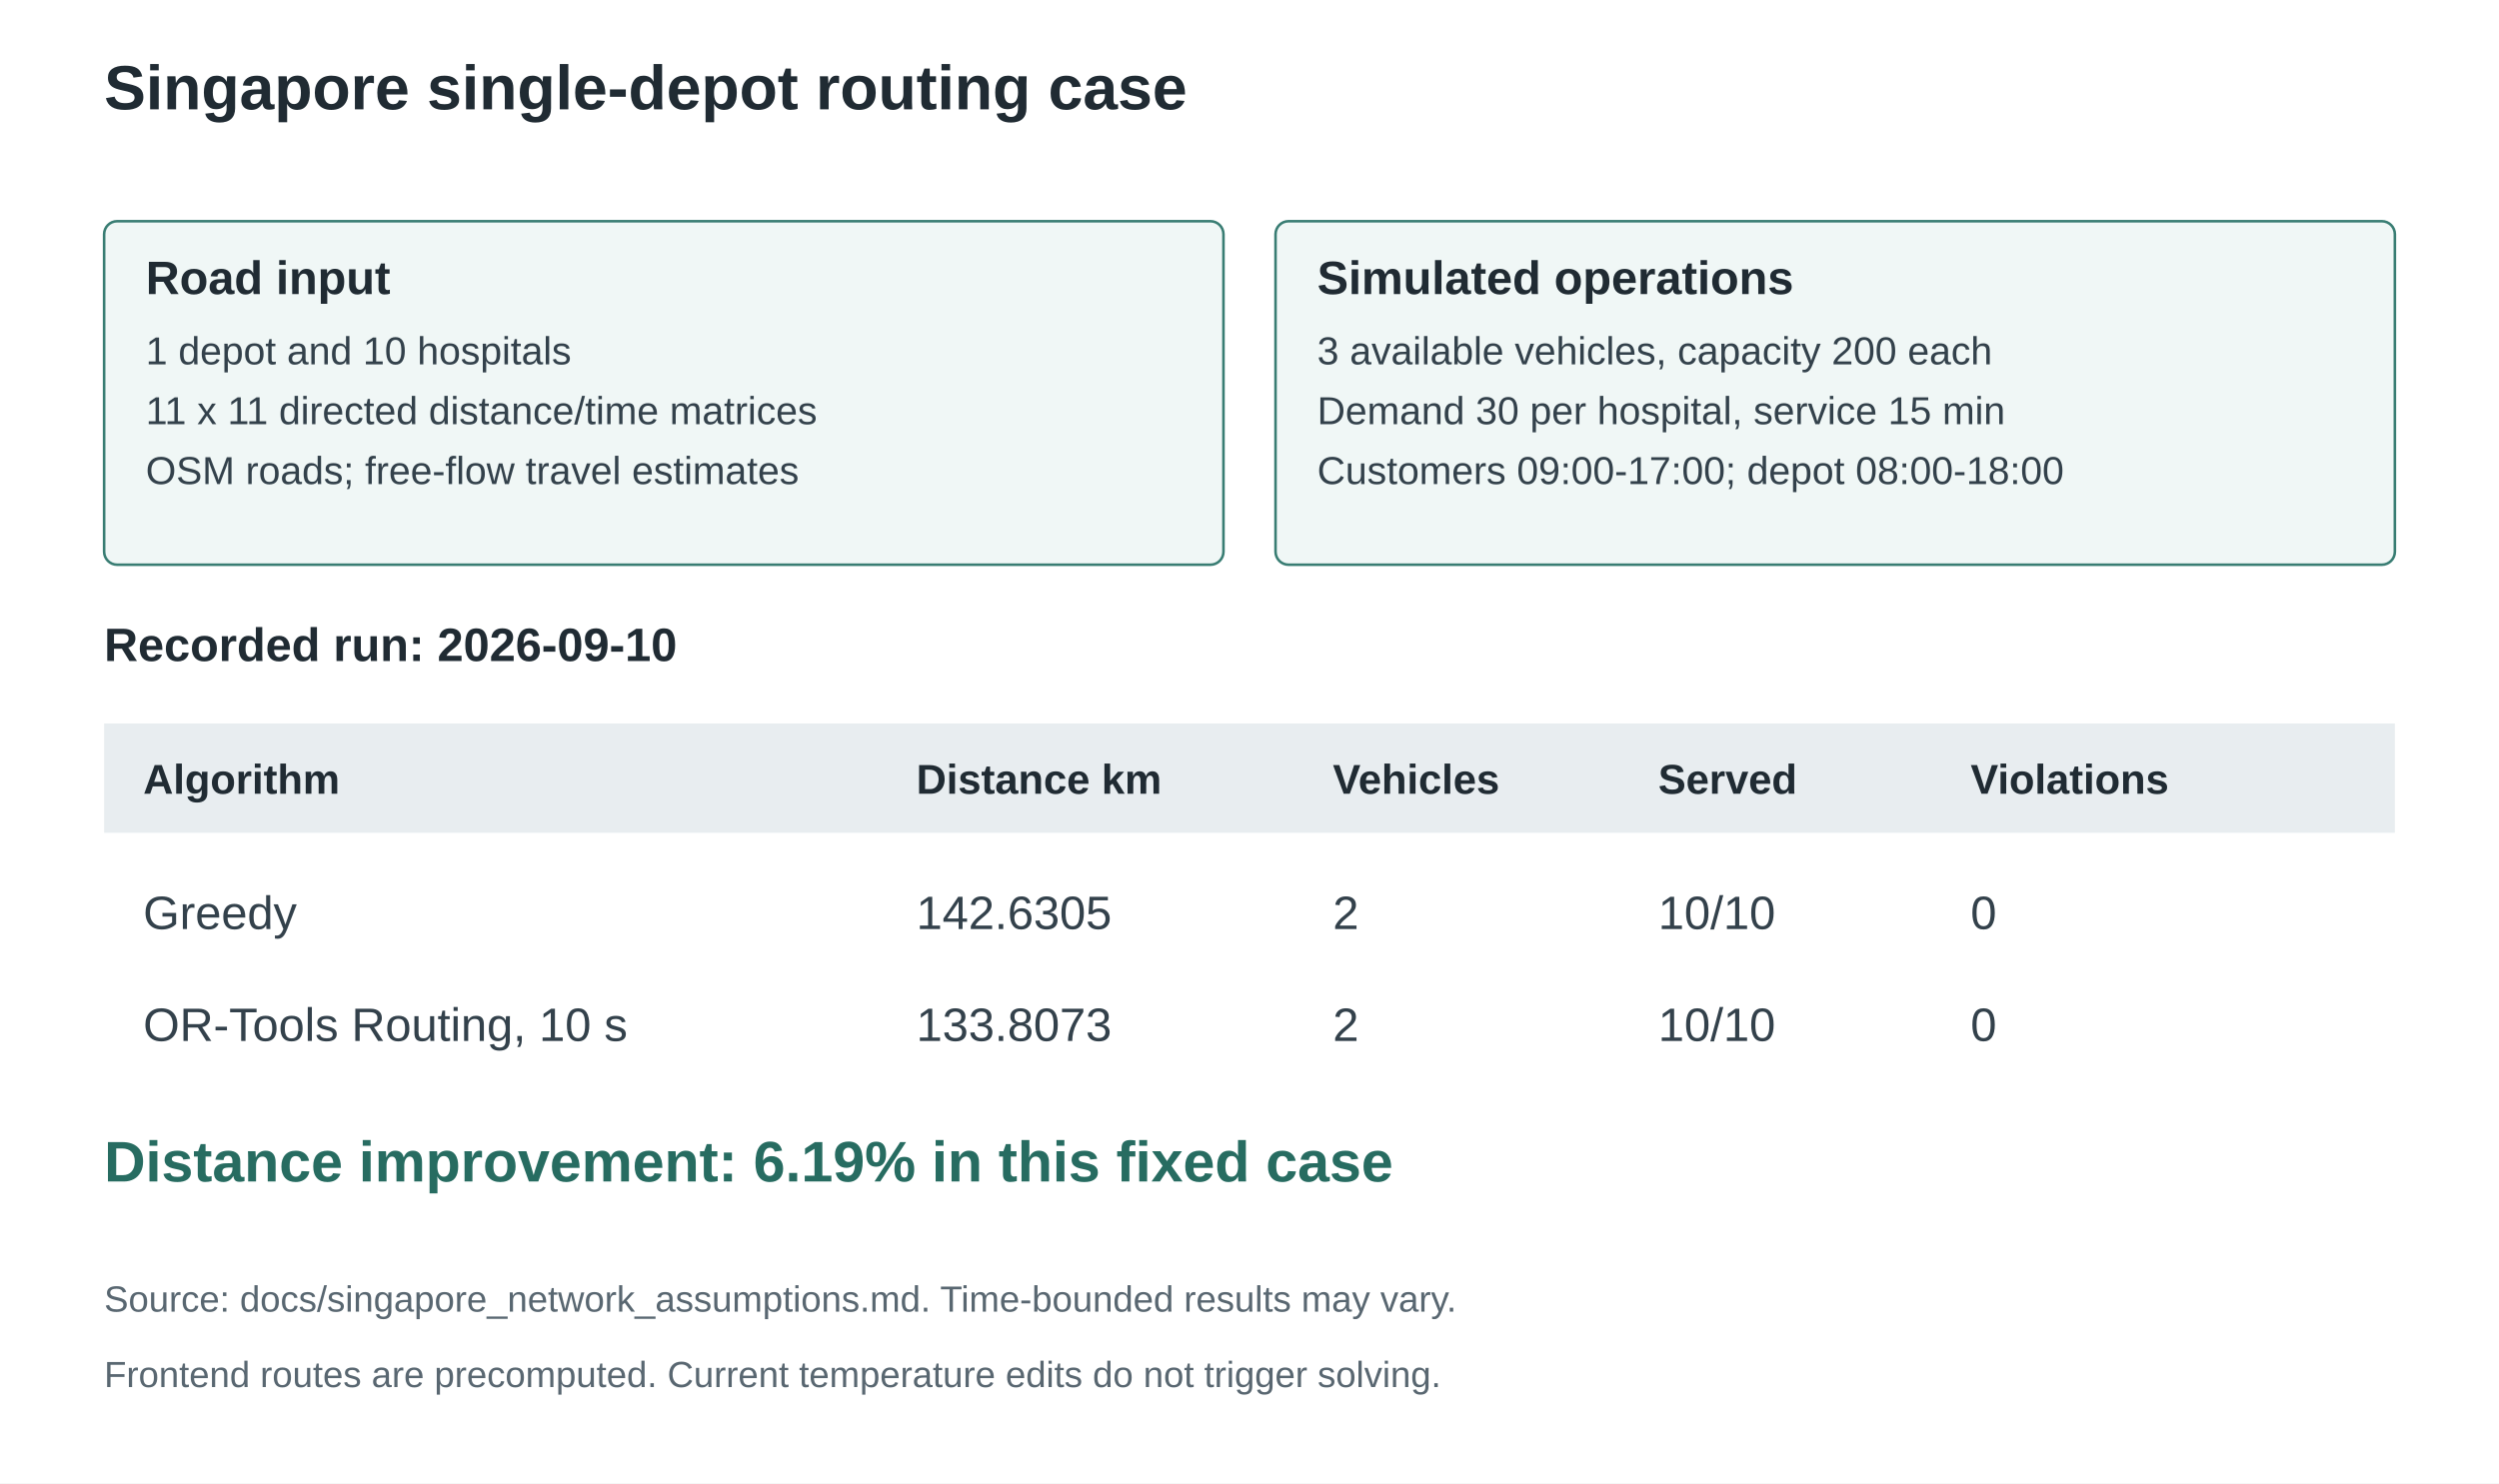
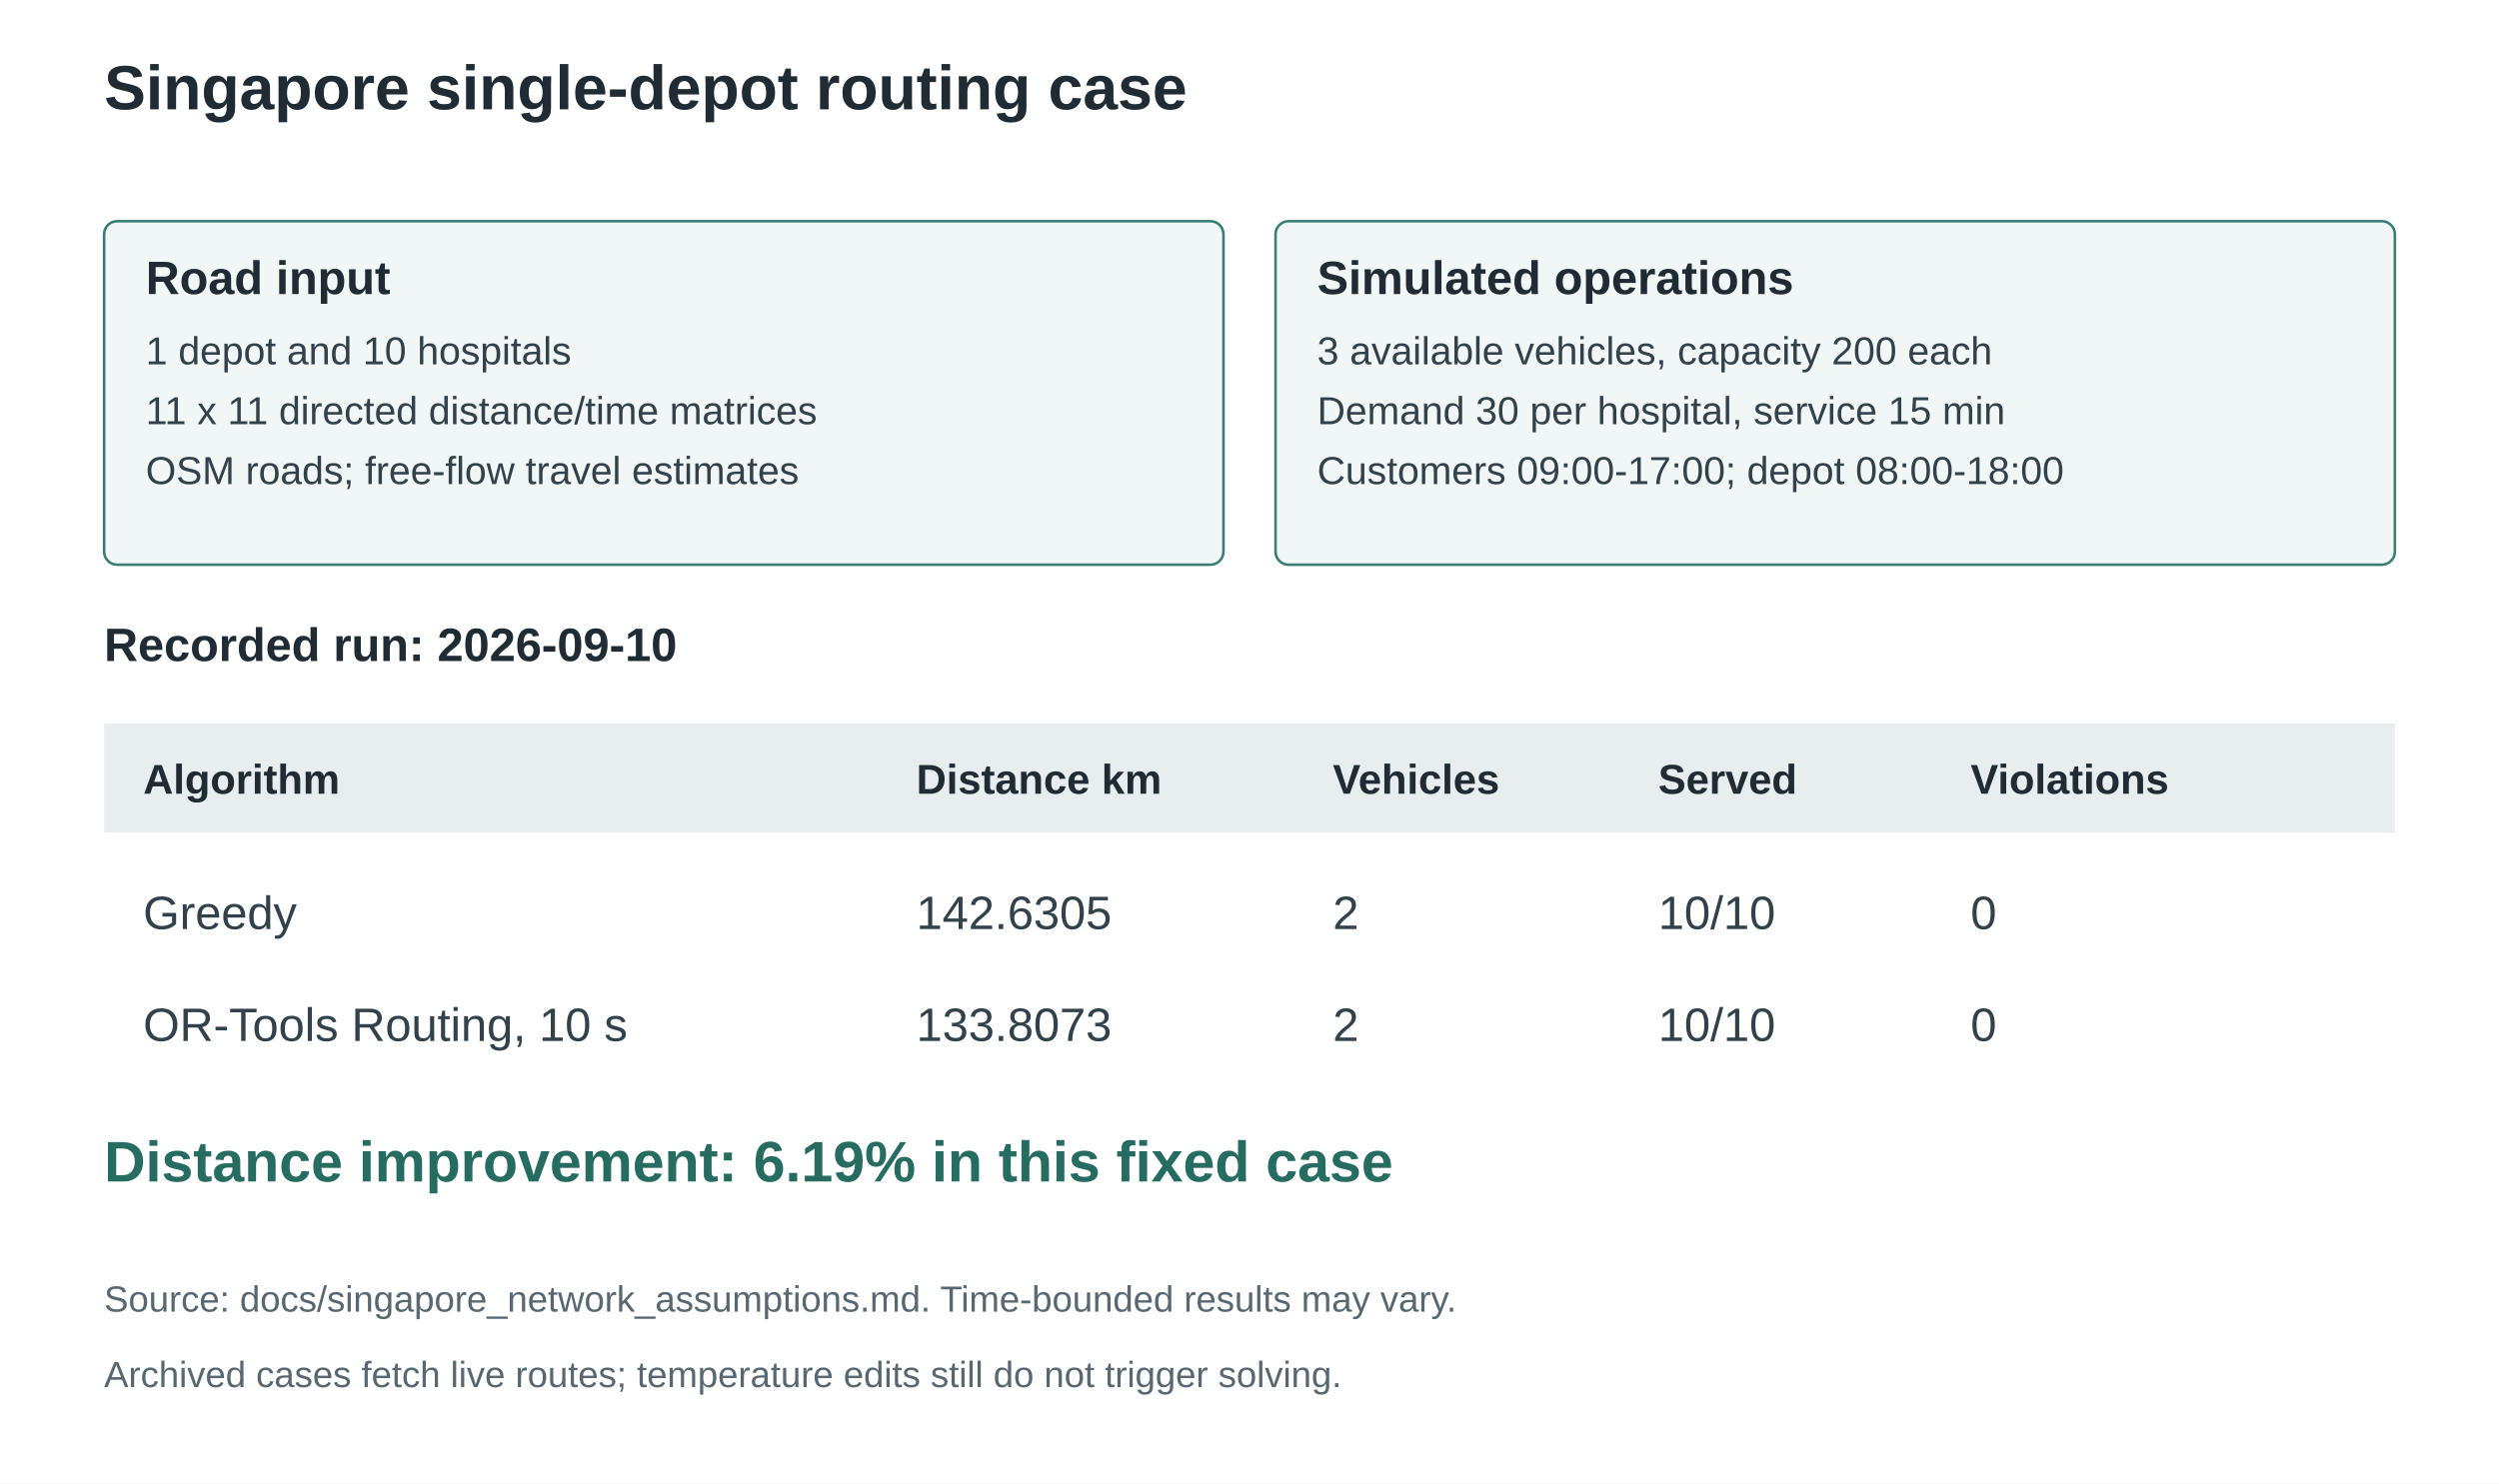
<svg xmlns="http://www.w3.org/2000/svg" viewBox="0 0 960 570" font-family="Arial, Helvetica, sans-serif" role="img" aria-label="Singapore single-depot routing case">
  <rect width="960" height="570" fill="#ffffff" />
  <defs>
    <marker id="arrow" viewBox="0 0 10 10" refX="9" refY="5" markerWidth="7" markerHeight="7" orient="auto-start-reverse">
      <path d="M0,0 L10,5 L0,10 z" fill="#52606d" />
    </marker>
  </defs>
  <text x="40" y="42" font-size="24" font-weight="700" fill="#202b33">Singapore single-depot routing case</text>
  <rect x="40" y="85" width="430" height="132" rx="5" fill="#f0f7f6" stroke="#397d73" />
  <text x="56" y="113" font-size="18" fill="#202b33" font-weight="700">Road input</text>
  <text x="56" y="140" font-size="15" fill="#33414b">1 depot and 10 hospitals</text>
  <text x="56" y="163" font-size="15" fill="#33414b">11 x 11 directed distance/time matrices</text>
  <text x="56" y="186" font-size="15" fill="#33414b">OSM roads; free-flow travel estimates</text>
  <rect x="490" y="85" width="430" height="132" rx="5" fill="#f0f7f6" stroke="#397d73" />
  <text x="506" y="113" font-size="18" fill="#202b33" font-weight="700">Simulated operations</text>
  <text x="506" y="140" font-size="15" fill="#33414b">3 available vehicles, capacity 200 each</text>
  <text x="506" y="163" font-size="15" fill="#33414b">Demand 30 per hospital, service 15 min</text>
  <text x="506" y="186" font-size="15" fill="#33414b">Customers 09:00-17:00; depot 08:00-18:00</text>
  <text x="40" y="254" font-size="18" fill="#202b33" font-weight="700">Recorded run: 2026-09-10</text>
  <rect x="40" y="278" width="880" height="42" fill="#e8edf0" />
  <text x="55" y="305" font-size="16" fill="#202b33" font-weight="700">Algorithm</text>
  <text x="352" y="305" font-size="16" fill="#202b33" font-weight="700">Distance km</text>
  <text x="512" y="305" font-size="16" fill="#202b33" font-weight="700">Vehicles</text>
  <text x="637" y="305" font-size="16" fill="#202b33" font-weight="700">Served</text>
  <text x="757" y="305" font-size="16" fill="#202b33" font-weight="700">Violations</text>
  <text x="55" y="357" font-size="18" fill="#33414b">Greedy</text>
  <text x="352" y="357" font-size="18" fill="#33414b">142.6305</text>
  <text x="512" y="357" font-size="18" fill="#33414b">2</text>
  <text x="637" y="357" font-size="18" fill="#33414b">10/10</text>
  <text x="757" y="357" font-size="18" fill="#33414b">0</text>
  <text x="55" y="400" font-size="18" fill="#33414b">OR-Tools Routing, 10 s</text>
  <text x="352" y="400" font-size="18" fill="#33414b">133.8073</text>
  <text x="512" y="400" font-size="18" fill="#33414b">2</text>
  <text x="637" y="400" font-size="18" fill="#33414b">10/10</text>
  <text x="757" y="400" font-size="18" fill="#33414b">0</text>
  <text x="40" y="454" font-size="22" fill="#276c61" font-weight="700">Distance improvement: 6.19% in this fixed case</text>
  <text x="40" y="504" font-size="14" fill="#596771">Source: docs/singapore_network_assumptions.md. Time-bounded results may vary.</text>
-   <text x="40" y="533" font-size="14" fill="#596771">Frontend routes are precomputed. Current temperature edits do not trigger solving.</text>
+   <text x="40" y="533" font-size="14" fill="#596771">Archived cases fetch live routes; temperature edits still do not trigger solving.</text>
</svg>
